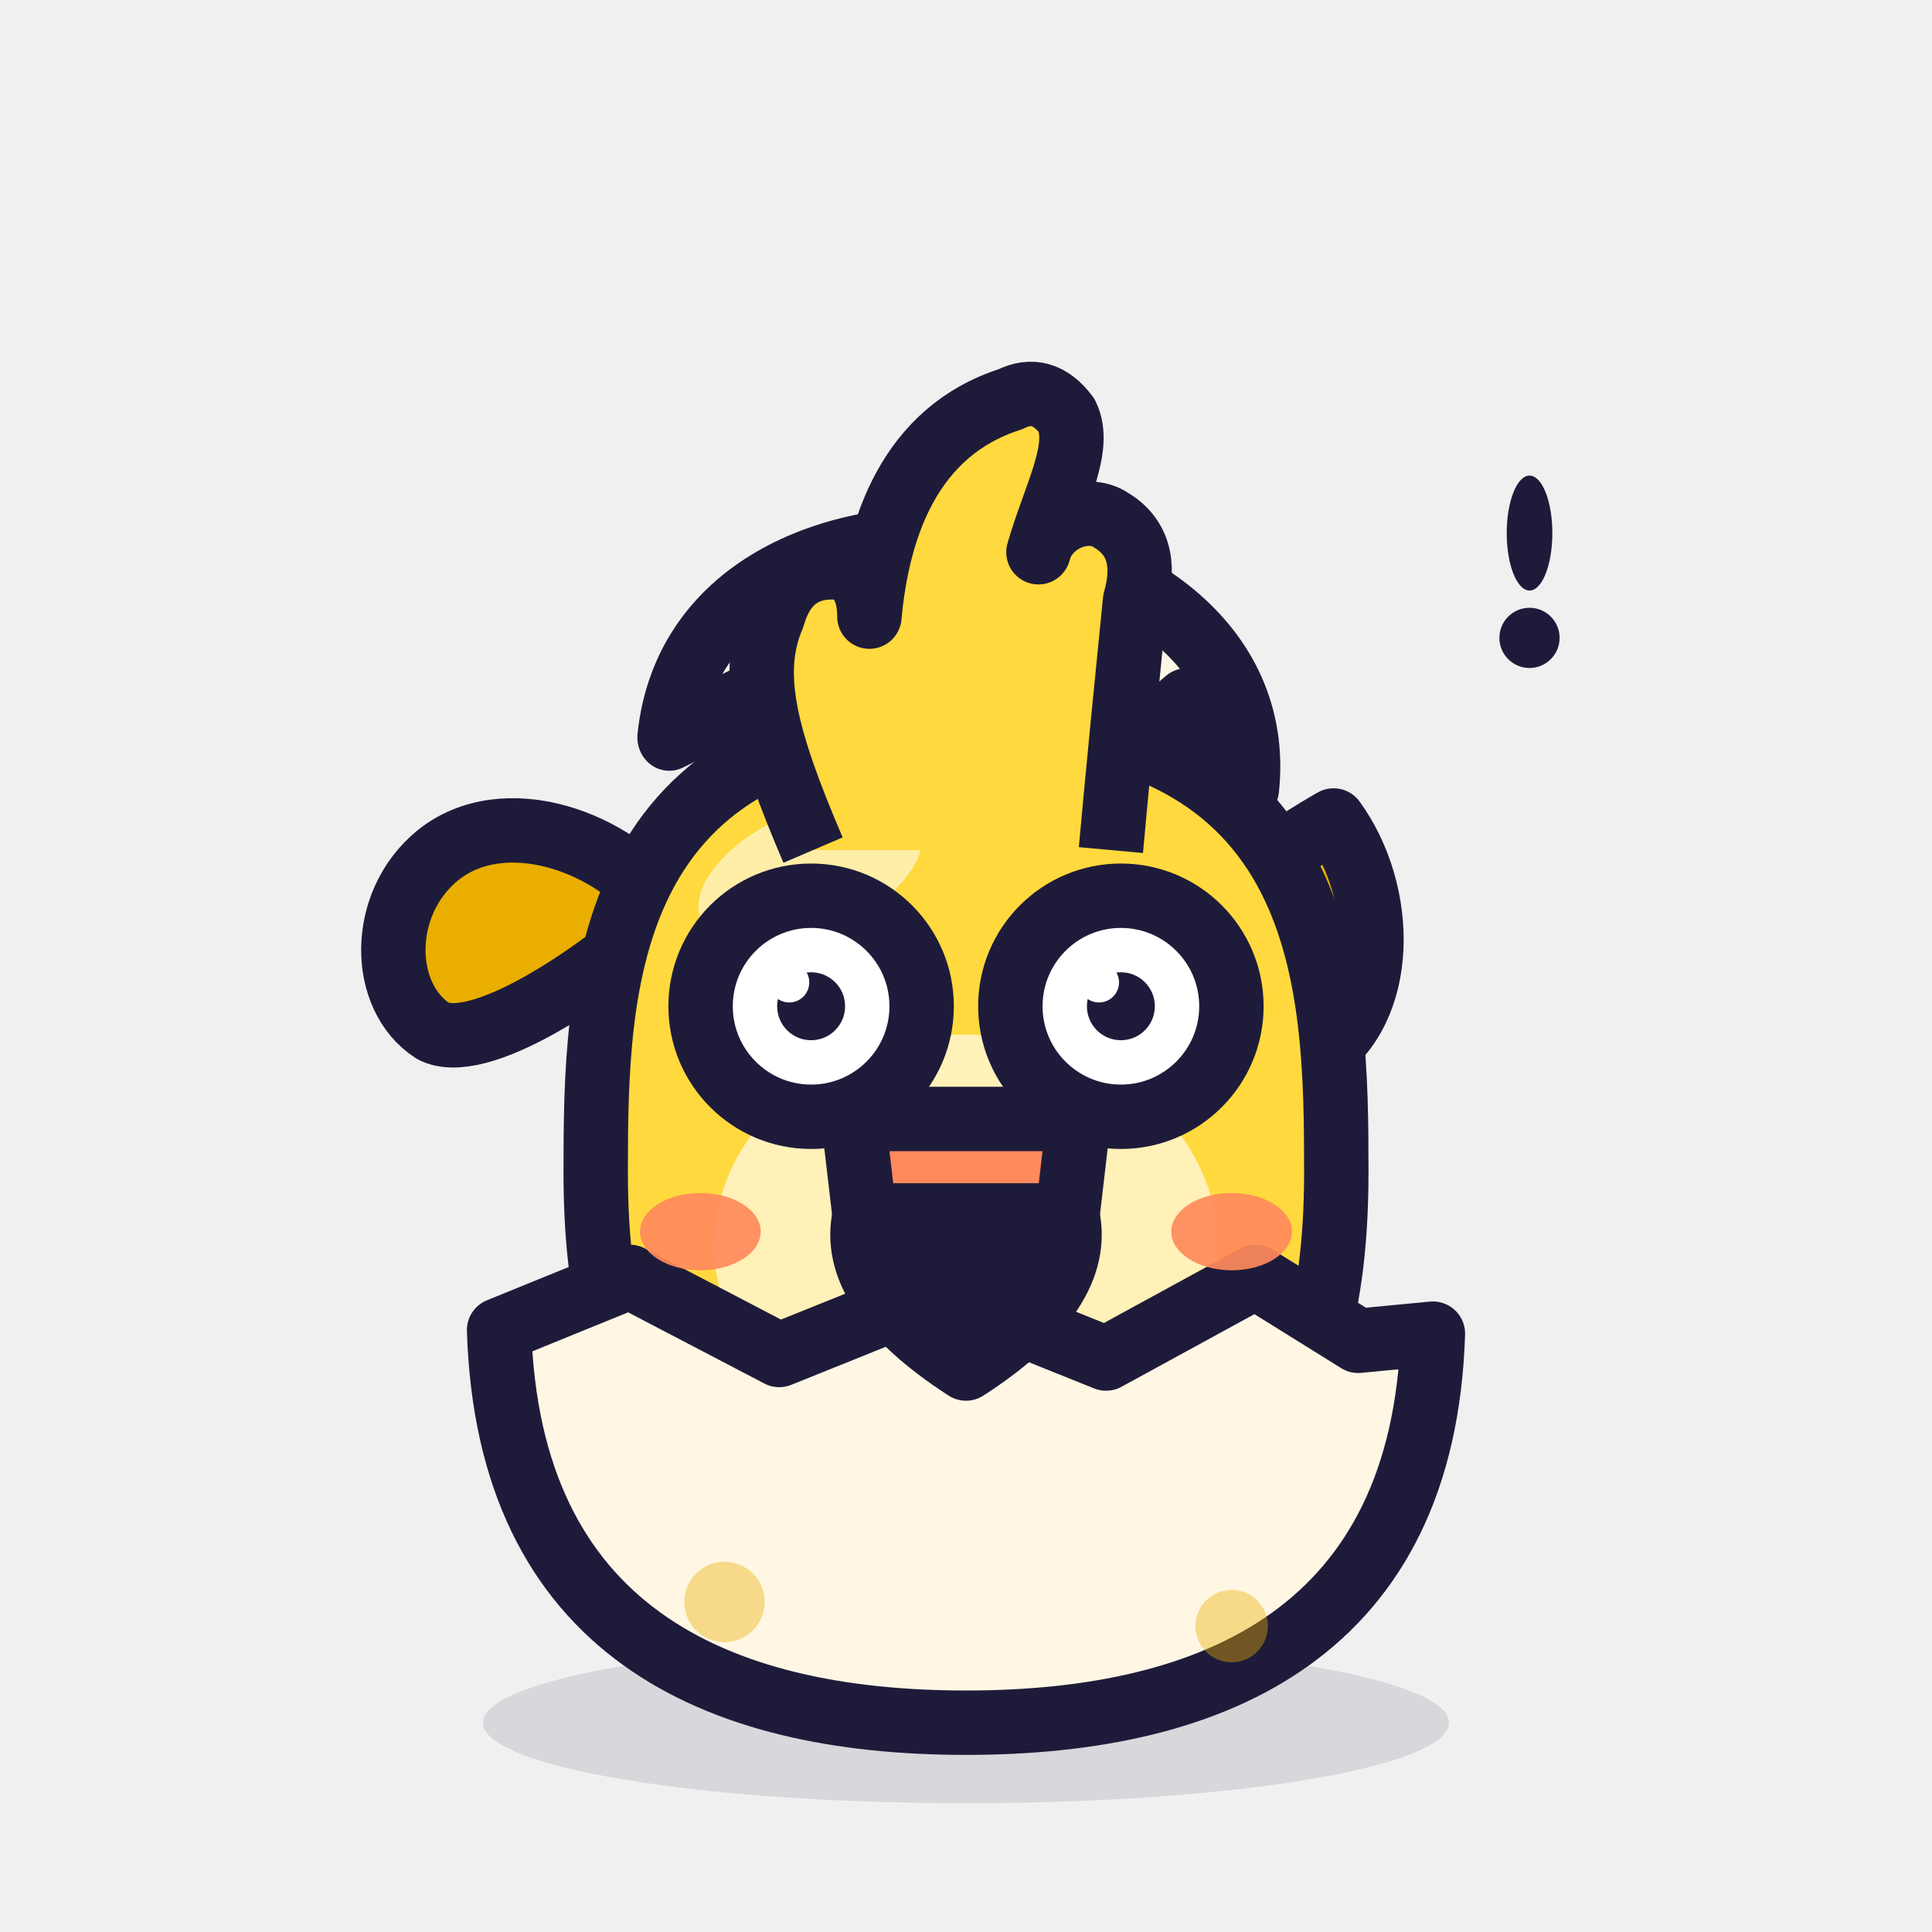
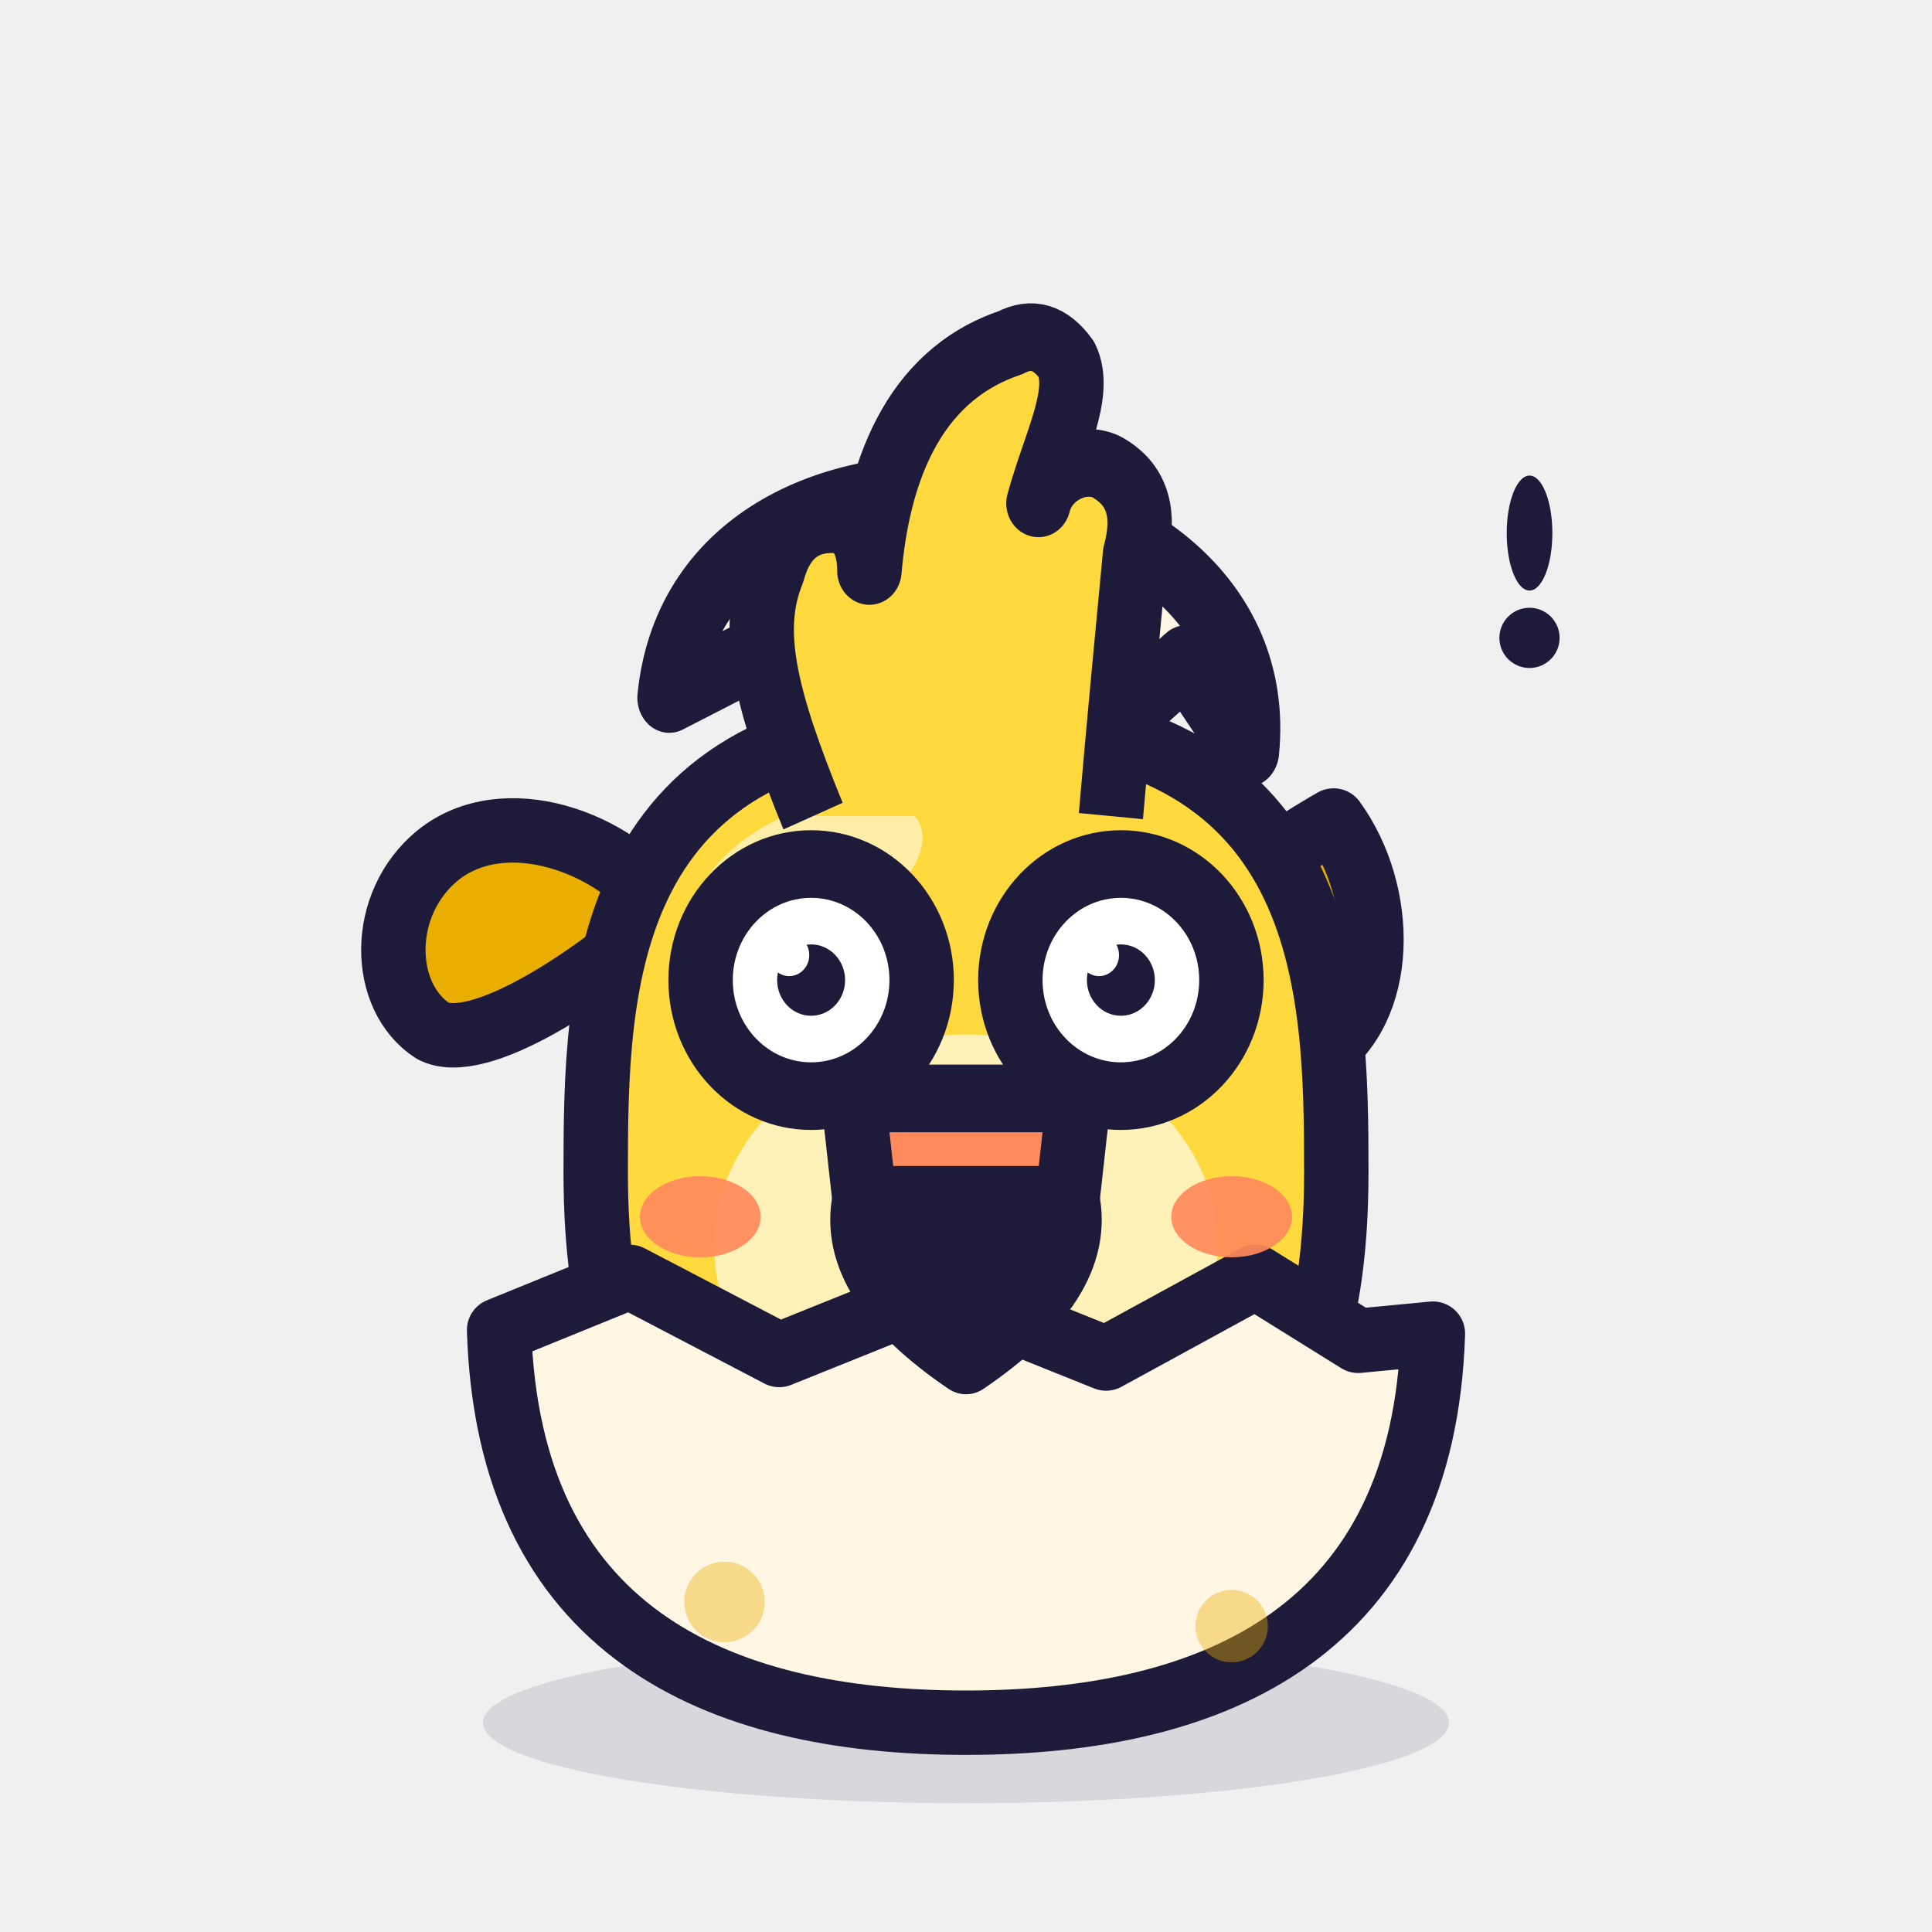
<svg xmlns="http://www.w3.org/2000/svg" viewBox="0 0 240 240" width="240" height="240" role="img" aria-label="Pip v2 B Bolt · hatchling · surprised 4">
  <g id="shadow">
    <ellipse cx="120" cy="214" rx="60" ry="10" fill="#1E1B3A" opacity="0.12" />
  </g>
  <g id="tail" opacity="0" />
  <g id="wing_l" fill="#E9AE00" stroke="#1E1B3A" stroke-width="8" stroke-linejoin="round">
    <path d="M 7.02 -17.5 C -4.05 -17.5 -15.93 -9.1 -15.39 1.4 C -14.85 10.85 -5.4 17.5 1.89 14.7 C 7.56 11.9 8.37 -5.25 7.02 -17.5 Z" transform="translate(74.46 122.94)translate(0 -12.25)rotate(54)translate(0 12.25)" />
  </g>
  <g id="wing_r" fill="#E9AE00" stroke="#1E1B3A" stroke-width="8" stroke-linejoin="round">
    <path d="M 7.02 -17.5 C -4.05 -17.5 -15.93 -9.1 -15.39 1.4 C -14.85 10.85 -5.4 17.5 1.89 14.7 C 7.56 11.9 8.37 -5.25 7.02 -17.5 Z" transform="translate(165.54 122.94)translate(0 -12.25)rotate(54)scale(-1 1)translate(0 12.25)" />
  </g>
  <g id="body" transform="translate(120 190)scale(1 1.05)translate(-120 -190)">
    <path d="M 120 94 C 165.54 94 166 125.68 166 147.76 C 166 183.28 148.98 190 120 190 C 91.02 190 74 183.28 74 147.76 C 74 125.68 74.46 94 120 94 Z" fill="#FFD93D" stroke="#1E1B3A" stroke-width="8" />
  </g>
  <g id="belly" transform="translate(120 190)scale(1 1.05)translate(-120 -190)">
    <ellipse cx="120" cy="156.4" rx="31.28" ry="24.96" fill="#FFF1B8" />
  </g>
  <g id="highlight" transform="translate(120 190)scale(1 1.05)translate(-120 -190)">
    <ellipse cx="100.68" cy="112.24" rx="14.72" ry="7.36" fill="#FFFFFF" opacity="0.55" transform="rotate(-22 100.68 112.24)" />
  </g>
  <g id="shell_bottom" fill="#FFF7E4" stroke="#1E1B3A" stroke-width="8" stroke-linejoin="round">
    <path d="M 62 165.23 L 78.24 158.62 L 96.8 168.32 L 116.52 160.38 L 137.4 168.76 L 155.96 158.62 L 168.72 166.56 L 178 165.67 C 176.84 202.4 151.32 214 120 214 C 88.68 214 63.16 202.4 62 165.23 Z" />
    <circle cx="90" cy="199" r="5" fill="#E9AE00" stroke="none" opacity="0.4" />
    <circle cx="153" cy="202" r="4.5" fill="#E9AE00" stroke="none" opacity="0.4" />
  </g>
  <g id="feet" opacity="0" />
-   <g id="shell_top" transform="translate(120 85.6)rotate(6)scale(1 1.05)translate(-120 -85.6)" fill="#FFF7E4" stroke="#1E1B3A" stroke-width="8" stroke-linejoin="round">
-     <path d="M 84 94.9 C 84 59.35 156 59.35 156 93.85 L 147.36 84.4 L 135.84 95.95 L 123.6 88.6 L 112.8 95.95 L 99.84 85.45 L 84 94.9 Z" />
+   <g transform="translate(120 190)scale(1 1.05)translate(-120 -190)">
+     <g id="shell_top" transform="translate(120 85.6)rotate(6)scale(1 1.05)translate(-120 -85.6)" fill="#FFF7E4" stroke="#1E1B3A" stroke-width="8" stroke-linejoin="round">
+       <path d="M 84 94.9 C 84 59.35 156 59.35 156 93.85 L 147.36 84.4 L 135.84 95.95 L 123.6 88.6 L 112.8 95.95 L 99.84 85.45 L 84 94.9 Z" />
+     </g>
  </g>
-   <g id="head_tuft">
-     <path d="M -19 10 C -25 -4 -27 -12 -24 -19 Q -22 -26 -15 -25 C -13 -24 -12 -22 -12 -19 C -11 -30 -7 -42 5.5 -46 Q 9.5 -48 12.5 -44 C 14.5 -40 11 -34 9 -27 C 10 -31 15 -33 18 -31 Q 23 -28 21 -21 C 20 -11 19 -1 18 10" transform="translate(120 95.6)" fill="#FFD93D" stroke="#1E1B3A" stroke-width="8" stroke-linejoin="round" />
+   <g transform="translate(120 190)scale(1 1.05)translate(-120 -190)">
+     <g id="head_tuft">
+       <path d="M -19 10 C -25 -4 -27 -12 -24 -19 Q -22 -26 -15 -25 C -13 -24 -12 -22 -12 -19 C -11 -30 -7 -42 5.5 -46 Q 9.5 -48 12.5 -44 C 14.5 -40 11 -34 9 -27 C 10 -31 15 -33 18 -31 Q 23 -28 21 -21 C 20 -11 19 -1 18 10" transform="translate(120 95.6)" fill="#FFD93D" stroke="#1E1B3A" stroke-width="8" stroke-linejoin="round" />
+     </g>
  </g>
-   <g id="head">
-     <g id="cheek_l">
-       <ellipse cx="87" cy="153" rx="7.5" ry="4.8" fill="#FF8A5B" opacity="0.92" />
-     </g>
-     <g id="cheek_r">
-       <ellipse cx="153" cy="153" rx="7.5" ry="4.8" fill="#FF8A5B" opacity="0.92" />
-     </g>
-     <g id="brow_l" fill="none" stroke="#1E1B3A" stroke-width="6.5" stroke-linecap="round" />
-     <g id="brow_r" fill="none" stroke="#1E1B3A" stroke-width="6.5" stroke-linecap="round" />
-     <g id="eye_l" data-eye="l" transform="translate(100.76 125)">
-       <g id="open" opacity="0">
-         <circle cx="0" cy="0" r="11.84" fill="#FFFFFF" stroke="#1E1B3A" stroke-width="8" />
-         <circle cx="0" cy="0" r="6.39" fill="#1E1B3A" />
-         <circle cx="-2.72" cy="-2.96" r="2.01" fill="#FFFFFF" />
+   <g transform="translate(120 190)scale(1 1.05)translate(-120 -190)">
+     <g id="head">
+       <g id="cheek_l">
+         <ellipse cx="87" cy="153" rx="7.5" ry="4.8" fill="#FF8A5B" opacity="0.92" />
      </g>
-       <g id="closed" opacity="0">
-         <path d="M -9.71 1.42 Q 0 -9.95 9.71 1.42" fill="none" stroke="#1E1B3A" stroke-width="8" stroke-linecap="round" />
+       <g id="cheek_r">
+         <ellipse cx="153" cy="153" rx="7.5" ry="4.8" fill="#FF8A5B" opacity="0.92" />
      </g>
-       <g id="happy" opacity="0">
-         <path d="M -9.71 4.97 Q 0 -21.55 9.71 4.97" fill="none" stroke="#1E1B3A" stroke-width="9" stroke-linecap="round" />
+       <g id="brow_l" fill="none" stroke="#1E1B3A" stroke-width="6.5" stroke-linecap="round" />
+       <g id="brow_r" fill="none" stroke="#1E1B3A" stroke-width="6.5" stroke-linecap="round" />
+       <g id="eye_l" data-eye="l" transform="translate(100.76 125)">
+         <g id="open" opacity="0">
+           <circle cx="0" cy="0" r="11.84" fill="#FFFFFF" stroke="#1E1B3A" stroke-width="8" />
+           <circle cx="0" cy="0" r="6.39" fill="#1E1B3A" />
+           <circle cx="-2.72" cy="-2.96" r="2.01" fill="#FFFFFF" />
+         </g>
+         <g id="closed" opacity="0">
+           <path d="M -9.71 1.42 Q 0 -9.95 9.71 1.42" fill="none" stroke="#1E1B3A" stroke-width="8" stroke-linecap="round" />
+         </g>
+         <g id="happy" opacity="0">
+           <path d="M -9.71 4.97 Q 0 -21.55 9.71 4.97" fill="none" stroke="#1E1B3A" stroke-width="9" stroke-linecap="round" />
+         </g>
+         <g id="sleepy" opacity="0">
+           <path d="M -9.71 -0.95 Q 0 13.26 9.71 -0.95" fill="none" stroke="#1E1B3A" stroke-width="8" stroke-linecap="round" />
+         </g>
+         <g id="surprised" opacity="1">
+           <circle cx="0" cy="0" r="13.73" fill="#FFFFFF" stroke="#1E1B3A" stroke-width="8" />
+           <circle cx="0" cy="0" r="4.22" fill="#1E1B3A" />
+           <circle cx="-2.72" cy="-2.96" r="2.49" fill="#FFFFFF" />
+         </g>
+         <g id="wink" opacity="0">
+           <path d="M -9.71 4.97 Q 0 -21.55 9.71 4.97" fill="none" stroke="#1E1B3A" stroke-width="9" stroke-linecap="round" />
+         </g>
      </g>
-       <g id="sleepy" opacity="0">
-         <path d="M -9.71 -0.95 Q 0 13.26 9.71 -0.95" fill="none" stroke="#1E1B3A" stroke-width="8" stroke-linecap="round" />
+       <g id="eye_r" data-eye="r" transform="translate(139.24 125)">
+         <g id="open" opacity="0">
+           <circle cx="0" cy="0" r="11.84" fill="#FFFFFF" stroke="#1E1B3A" stroke-width="8" />
+           <circle cx="0" cy="0" r="6.39" fill="#1E1B3A" />
+           <circle cx="-2.72" cy="-2.96" r="2.01" fill="#FFFFFF" />
+         </g>
+         <g id="closed" opacity="0">
+           <path d="M -9.71 1.42 Q 0 -9.95 9.71 1.42" fill="none" stroke="#1E1B3A" stroke-width="8" stroke-linecap="round" />
+         </g>
+         <g id="happy" opacity="0">
+           <path d="M -9.71 4.97 Q 0 -21.55 9.71 4.97" fill="none" stroke="#1E1B3A" stroke-width="9" stroke-linecap="round" />
+         </g>
+         <g id="sleepy" opacity="0">
+           <path d="M -9.71 -0.95 Q 0 13.26 9.71 -0.95" fill="none" stroke="#1E1B3A" stroke-width="8" stroke-linecap="round" />
+         </g>
+         <g id="surprised" opacity="1">
+           <circle cx="0" cy="0" r="13.73" fill="#FFFFFF" stroke="#1E1B3A" stroke-width="8" />
+           <circle cx="0" cy="0" r="4.22" fill="#1E1B3A" />
+           <circle cx="-2.72" cy="-2.96" r="2.49" fill="#FFFFFF" />
+         </g>
+         <g id="wink" opacity="0">
+           <path d="M -9.71 4.97 Q 0 -21.55 9.71 4.97" fill="none" stroke="#1E1B3A" stroke-width="9" stroke-linecap="round" />
+         </g>
      </g>
-       <g id="surprised" opacity="1">
-         <circle cx="0" cy="0" r="13.73" fill="#FFFFFF" stroke="#1E1B3A" stroke-width="8" />
-         <circle cx="0" cy="0" r="4.22" fill="#1E1B3A" />
-         <circle cx="-2.72" cy="-2.96" r="2.49" fill="#FFFFFF" />
+       <g id="beak_top">
+         <path d="M -14 -10 L 14 -10 L 12.6 2 L -12.6 2 L -14 -10" transform="translate(120 149)" fill="#FF8A5B" stroke="#1E1B3A" stroke-width="8" stroke-linejoin="round" />
      </g>
-       <g id="wink" opacity="0">
-         <path d="M -9.71 4.97 Q 0 -21.55 9.71 4.97" fill="none" stroke="#1E1B3A" stroke-width="9" stroke-linecap="round" />
+       <g id="beak_bottom">
+         <path d="M -12.6 2 Q -14.7 11.5 0 21 Q 14.7 11.5 12.6 2 Z" transform="translate(120 149)" fill="#1E1B3A" stroke="#1E1B3A" stroke-width="8" stroke-linejoin="round" />
      </g>
-     </g>
-     <g id="eye_r" data-eye="r" transform="translate(139.24 125)">
-       <g id="open" opacity="0">
-         <circle cx="0" cy="0" r="11.84" fill="#FFFFFF" stroke="#1E1B3A" stroke-width="8" />
-         <circle cx="0" cy="0" r="6.39" fill="#1E1B3A" />
-         <circle cx="-2.72" cy="-2.96" r="2.01" fill="#FFFFFF" />
-       </g>
-       <g id="closed" opacity="0">
-         <path d="M -9.71 1.42 Q 0 -9.95 9.71 1.42" fill="none" stroke="#1E1B3A" stroke-width="8" stroke-linecap="round" />
-       </g>
-       <g id="happy" opacity="0">
-         <path d="M -9.71 4.97 Q 0 -21.55 9.71 4.97" fill="none" stroke="#1E1B3A" stroke-width="9" stroke-linecap="round" />
-       </g>
-       <g id="sleepy" opacity="0">
-         <path d="M -9.71 -0.95 Q 0 13.26 9.71 -0.95" fill="none" stroke="#1E1B3A" stroke-width="8" stroke-linecap="round" />
-       </g>
-       <g id="surprised" opacity="1">
-         <circle cx="0" cy="0" r="13.73" fill="#FFFFFF" stroke="#1E1B3A" stroke-width="8" />
-         <circle cx="0" cy="0" r="4.22" fill="#1E1B3A" />
-         <circle cx="-2.72" cy="-2.96" r="2.49" fill="#FFFFFF" />
-       </g>
-       <g id="wink" opacity="0">
-         <path d="M -9.71 4.97 Q 0 -21.55 9.71 4.97" fill="none" stroke="#1E1B3A" stroke-width="9" stroke-linecap="round" />
-       </g>
-     </g>
-     <g id="beak_top">
-       <path d="M -14 -10 L 14 -10 L 12.6 2 L -12.6 2 L -14 -10" transform="translate(120 149)" fill="#FF8A5B" stroke="#1E1B3A" stroke-width="8" stroke-linejoin="round" />
-     </g>
-     <g id="beak_bottom">
-       <path d="M -12.6 2 Q -14.7 11.5 0 21 Q 14.7 11.5 12.6 2 Z" transform="translate(120 149)" fill="#1E1B3A" stroke="#1E1B3A" stroke-width="8" stroke-linejoin="round" />
    </g>
  </g>
  <g id="accessory_head" />
  <g id="accessory_neck" />
  <g id="accessory_face" />
  <g id="fx">
    <g id="fx_bang_0" transform="translate(190 70)">
      <g fill="#1E1B3A">
        <rect x="-2.83" y="-10.92" width="5.67" height="14.28" rx="11.34" />
        <circle cx="0" cy="9.24" r="3.74" />
      </g>
    </g>
  </g>
</svg>
